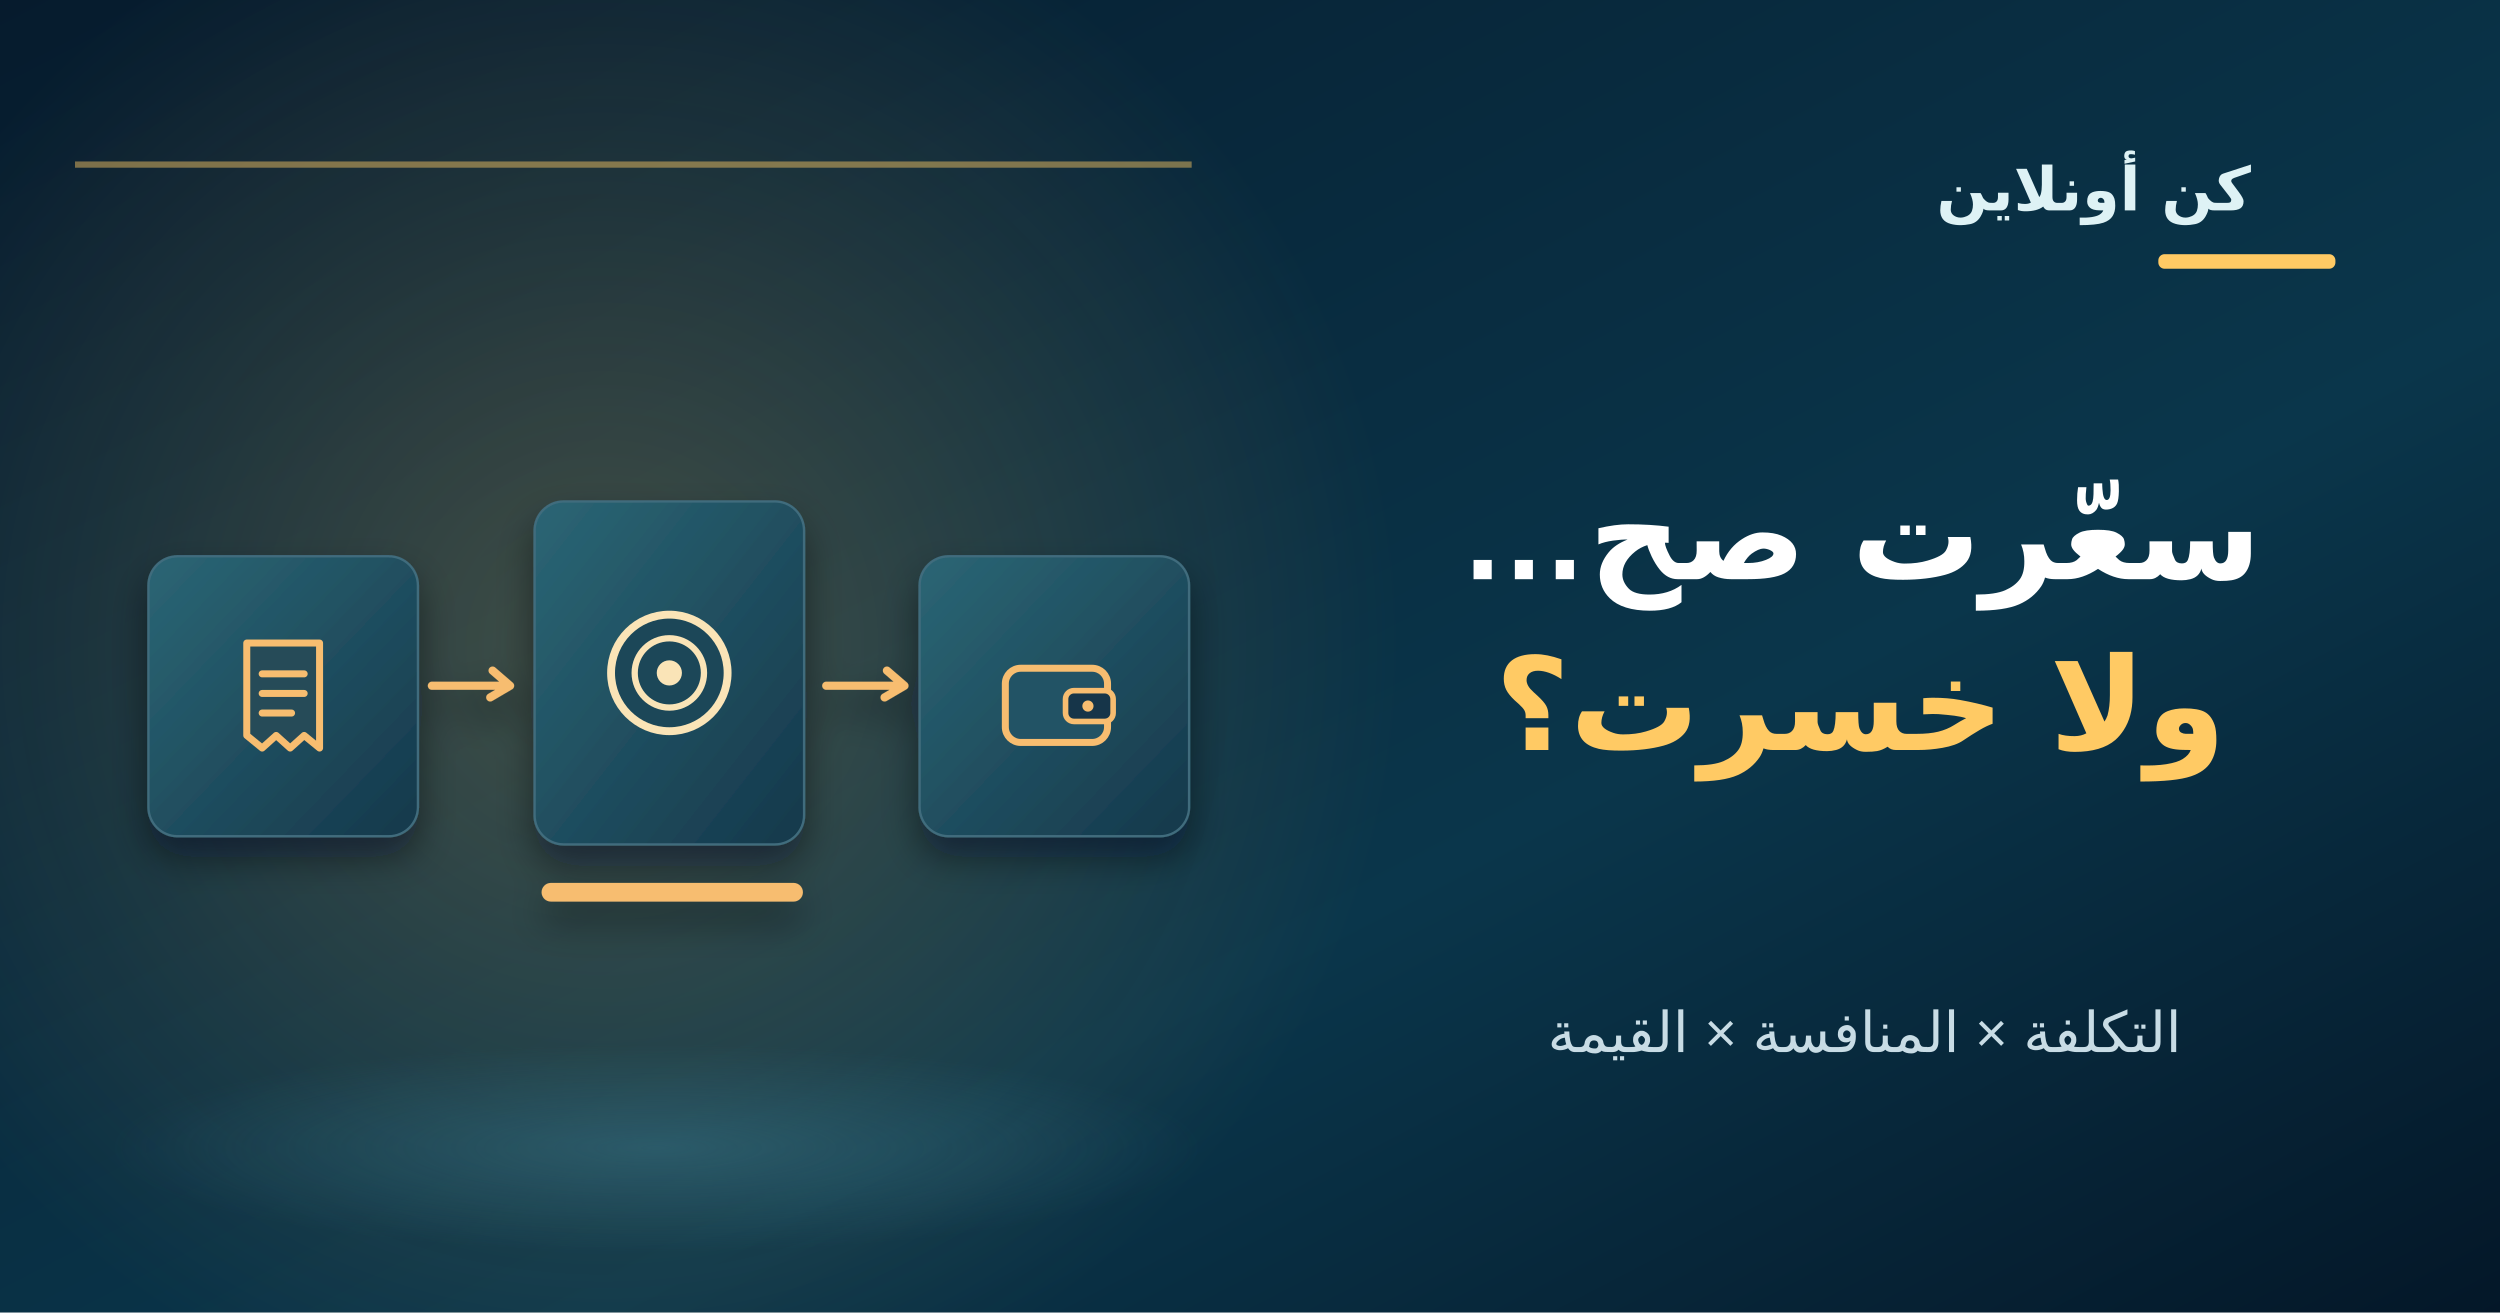
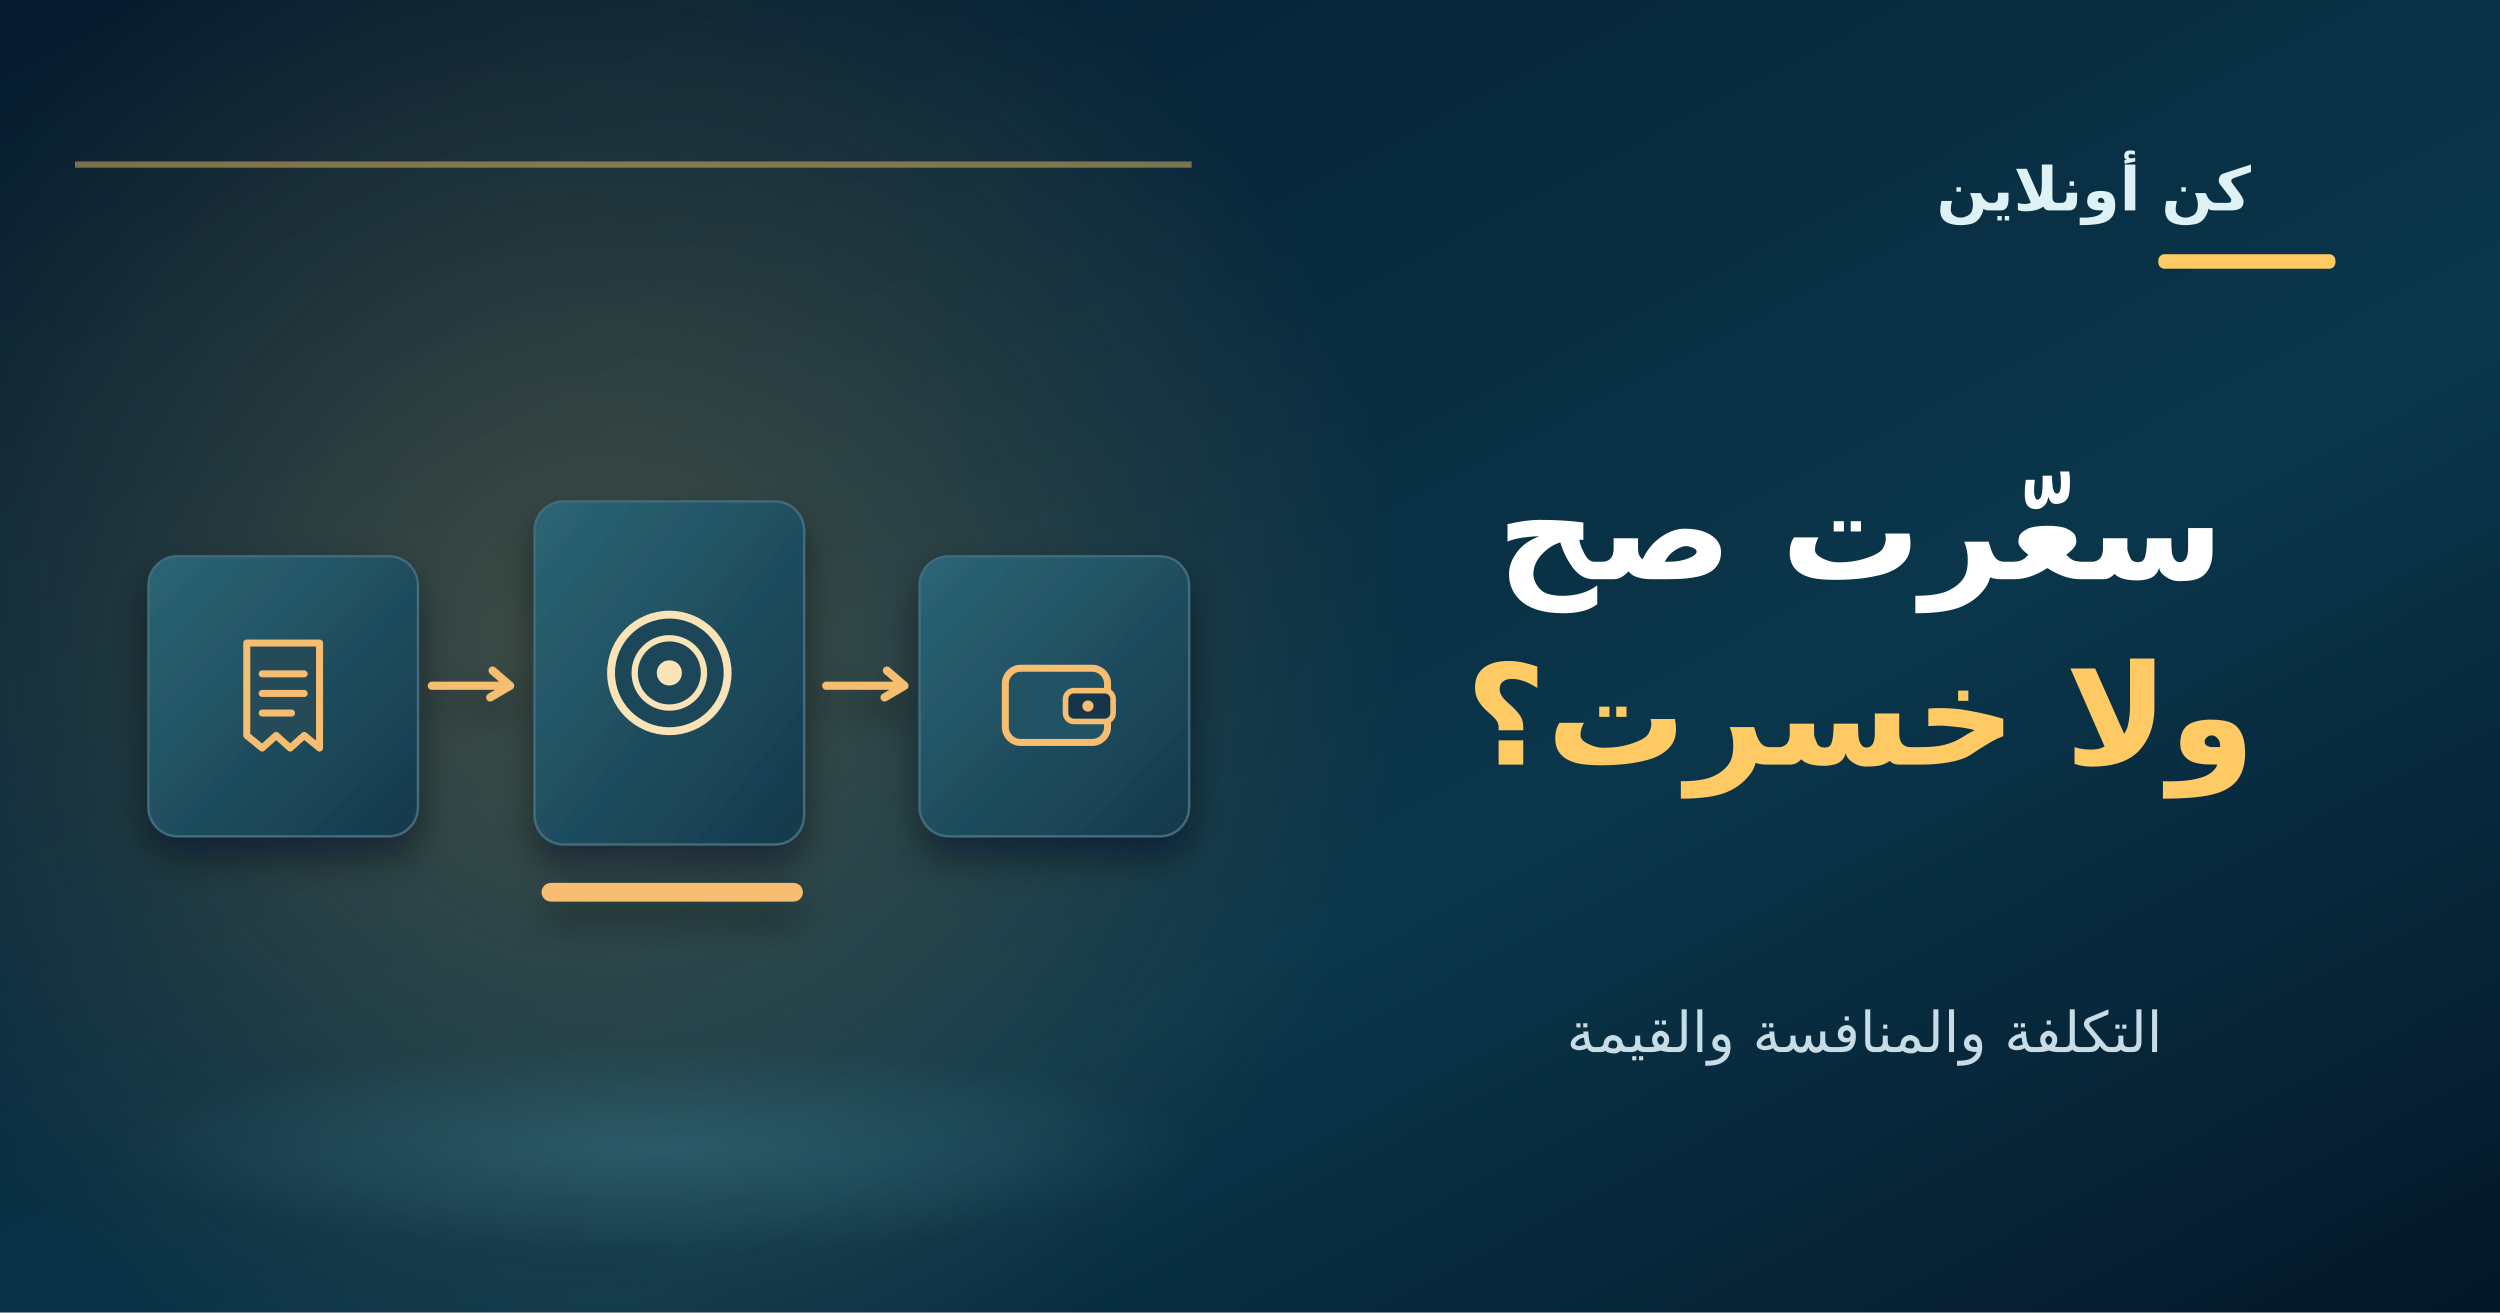
<svg xmlns="http://www.w3.org/2000/svg" width="1200" height="630" viewBox="0 0 1200 630" role="img" aria-labelledby="title desc">
  <defs>
    <linearGradient id="bg" x1="0" y1="0" x2="1" y2="1">
      <stop stop-color="#061b2d" />
      <stop offset=".62" stop-color="#0a364b" />
      <stop offset="1" stop-color="#041728" />
    </linearGradient>
    <radialGradient id="glow">
      <stop stop-color="#ffca64" stop-opacity=".23" />
      <stop offset="1" stop-color="#ffca64" stop-opacity="0" />
    </radialGradient>
    <linearGradient id="glass" x1="0" y1="0" x2="1" y2="1">
      <stop stop-color="#2b6675" />
      <stop offset="1" stop-color="#15384b" />
    </linearGradient>
    <filter id="drop" x="-30%" y="-30%" width="170%" height="170%">
      <feDropShadow dx="0" dy="17" stdDeviation="16" flood-color="#010e19" flood-opacity=".45" />
    </filter>
    <clipPath id="artStage">
      <rect x="15" y="105" width="614" height="440" rx="12" />
    </clipPath>
    <radialGradient id="floor">
      <stop stop-color="#3a798d" stop-opacity=".45" />
      <stop offset="1" stop-color="#3a798d" stop-opacity="0" />
    </radialGradient>
  </defs>
  <rect width="1200" height="630" fill="url(#bg)" />
  <circle cx="290" cy="310" r="381" fill="url(#glow)" />
  <ellipse cx="315" cy="551" rx="260" ry="50" fill="url(#floor)" />
  <path d="M36 79H572" stroke="#ffca64" stroke-width="3" opacity=".46" />
  <g clip-path="url(#artStage)">
    <g id="topic-art" filter="url(#drop)" transform="translate(-15 155) scale(.56)">
      <rect x="154" y="200" width="231" height="240" rx="25" fill="url(#glass)" stroke="#416c7d" stroke-width="2" />
      <g transform="translate(209.5 260) scale(1.2)">
        <path d="M24 12H76V87L65 78L55 87L45 78L35 87L24 78Z" fill="#254c58" stroke="#f7bd70" stroke-width="5" stroke-linecap="round" stroke-linejoin="round" />
        <path d="M35 34H65M35 48H65M35 62H56" fill="none" stroke="#f7bd70" stroke-width="5" stroke-linecap="round" stroke-linejoin="round" />
      </g>
      <rect x="485" y="153" width="231" height="294" rx="25" fill="url(#glass)" stroke="#416c7d" stroke-width="2" />
      <g transform="translate(533 232.5) scale(1.35)">
        <circle cx="50" cy="50" r="37" fill="#1a4758" stroke="#fae4b7" stroke-width="5" />
        <circle cx="50" cy="50" r="22" fill="none" stroke="#fae4b7" stroke-width="4" />
        <circle cx="50" cy="50" r="8" fill="#fae4b7" stroke="none" stroke-width="0" />
      </g>
      <rect x="815" y="200" width="231" height="240" rx="25" fill="url(#glass)" stroke="#416c7d" stroke-width="2" />
      <g transform="translate(870.5 260) scale(1.2)">
        <rect x="15" y="30" width="73" height="53" rx="11" fill="#235365" stroke="#f7bd70" stroke-width="5" />
        <rect x="58" y="46" width="34" height="22" rx="6" fill="#133649" stroke="#f7bd70" stroke-width="4" />
        <circle cx="74" cy="57" r="4" fill="#f7bd70" stroke="none" stroke-width="0" />
      </g>
      <path d="M397 311L464 311M449 298L464 311L447 321" fill="none" stroke="#f7bd70" stroke-width="7" stroke-linecap="round" stroke-linejoin="round" />
      <path d="M735 311L802 311M787 298L802 311L785 321" fill="none" stroke="#f7bd70" stroke-width="7" stroke-linecap="round" stroke-linejoin="round" />
      <rect x="491" y="480" width="224" height="16" rx="8" fill="#f7bd70" stroke="none" stroke-width="0" />
    </g>
  </g>
  <text x="1005" y="101" direction="rtl" text-anchor="middle" font-family="Cairo,Tajawal,Segoe UI,Arial,sans-serif" font-size="29" font-weight="700" fill="#def2f5">كن أونلاين</text>
  <rect x="1036" y="122" width="85" height="7" rx="3" fill="#ffca64" />
  <g id="hook">
-     <text x="893" y="278" direction="rtl" unicode-bidi="plaintext" text-anchor="middle" font-family="Cairo,Tajawal,Segoe UI,Arial,sans-serif" font-size="62" font-weight="900" fill="#ffffff">سعّرت صح…</text>
-     <text x="893" y="360" direction="rtl" unicode-bidi="plaintext" text-anchor="middle" font-family="Cairo,Tajawal,Segoe UI,Arial,sans-serif" font-size="62" font-weight="900" fill="#ffca64">ولا خسرت؟</text>
+     <text x="893" y="278" direction="rtl" unicode-bidi="plaintext" text-anchor="middle" font-family="Cairo,Tajawal,Segoe UI,Arial,sans-serif" font-size="67" font-weight="900" fill="#ffffff">سعّرت صح</text>
+     <text x="893" y="367" direction="rtl" unicode-bidi="plaintext" text-anchor="middle" font-family="Cairo,Tajawal,Segoe UI,Arial,sans-serif" font-size="67" font-weight="900" fill="#ffca64">ولا خسرت؟</text>
  </g>
-   <text x="895" y="505" direction="rtl" text-anchor="middle" font-family="Cairo,Tajawal,Segoe UI,Arial,sans-serif" font-size="27" fill="#c8dce5">التكلفة × المنافسة × القيمة</text>
+   <text x="895" y="505" direction="rtl" text-anchor="middle" font-family="Cairo,Tajawal,Segoe UI,Arial,sans-serif" font-size="27" fill="#c8dce5">التكلفة والمنافسة والقيمة</text>
</svg>
